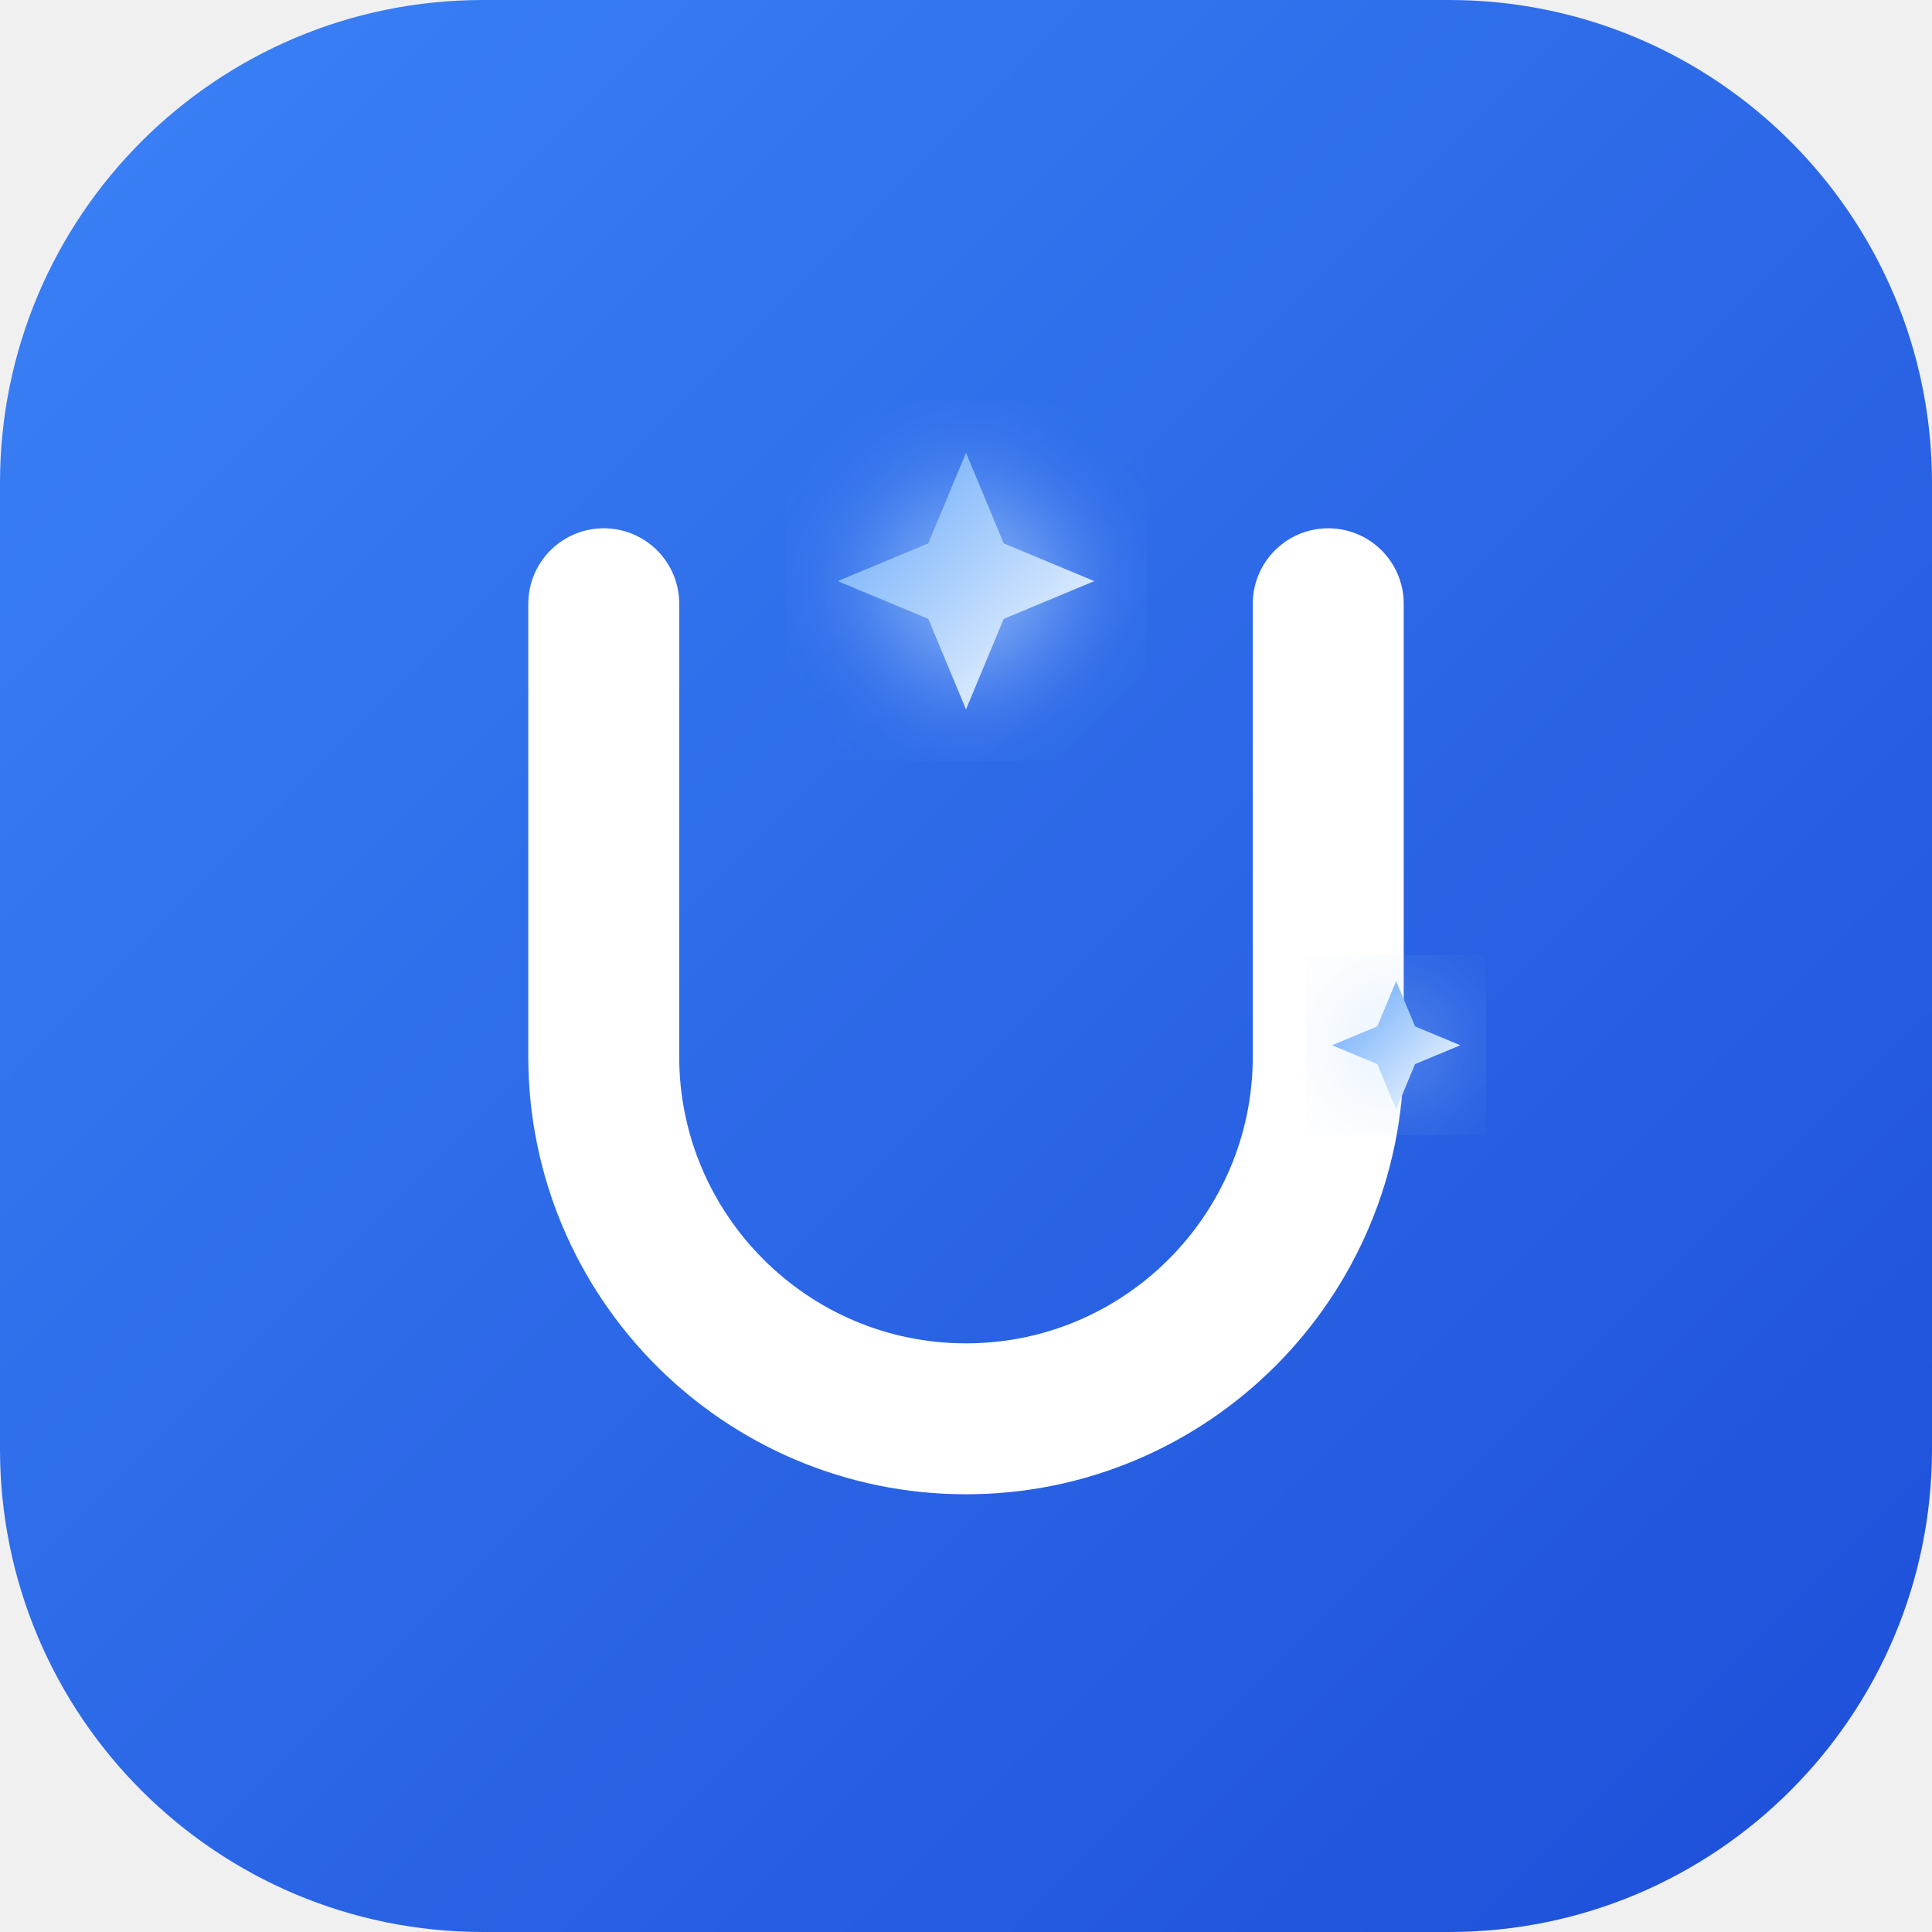
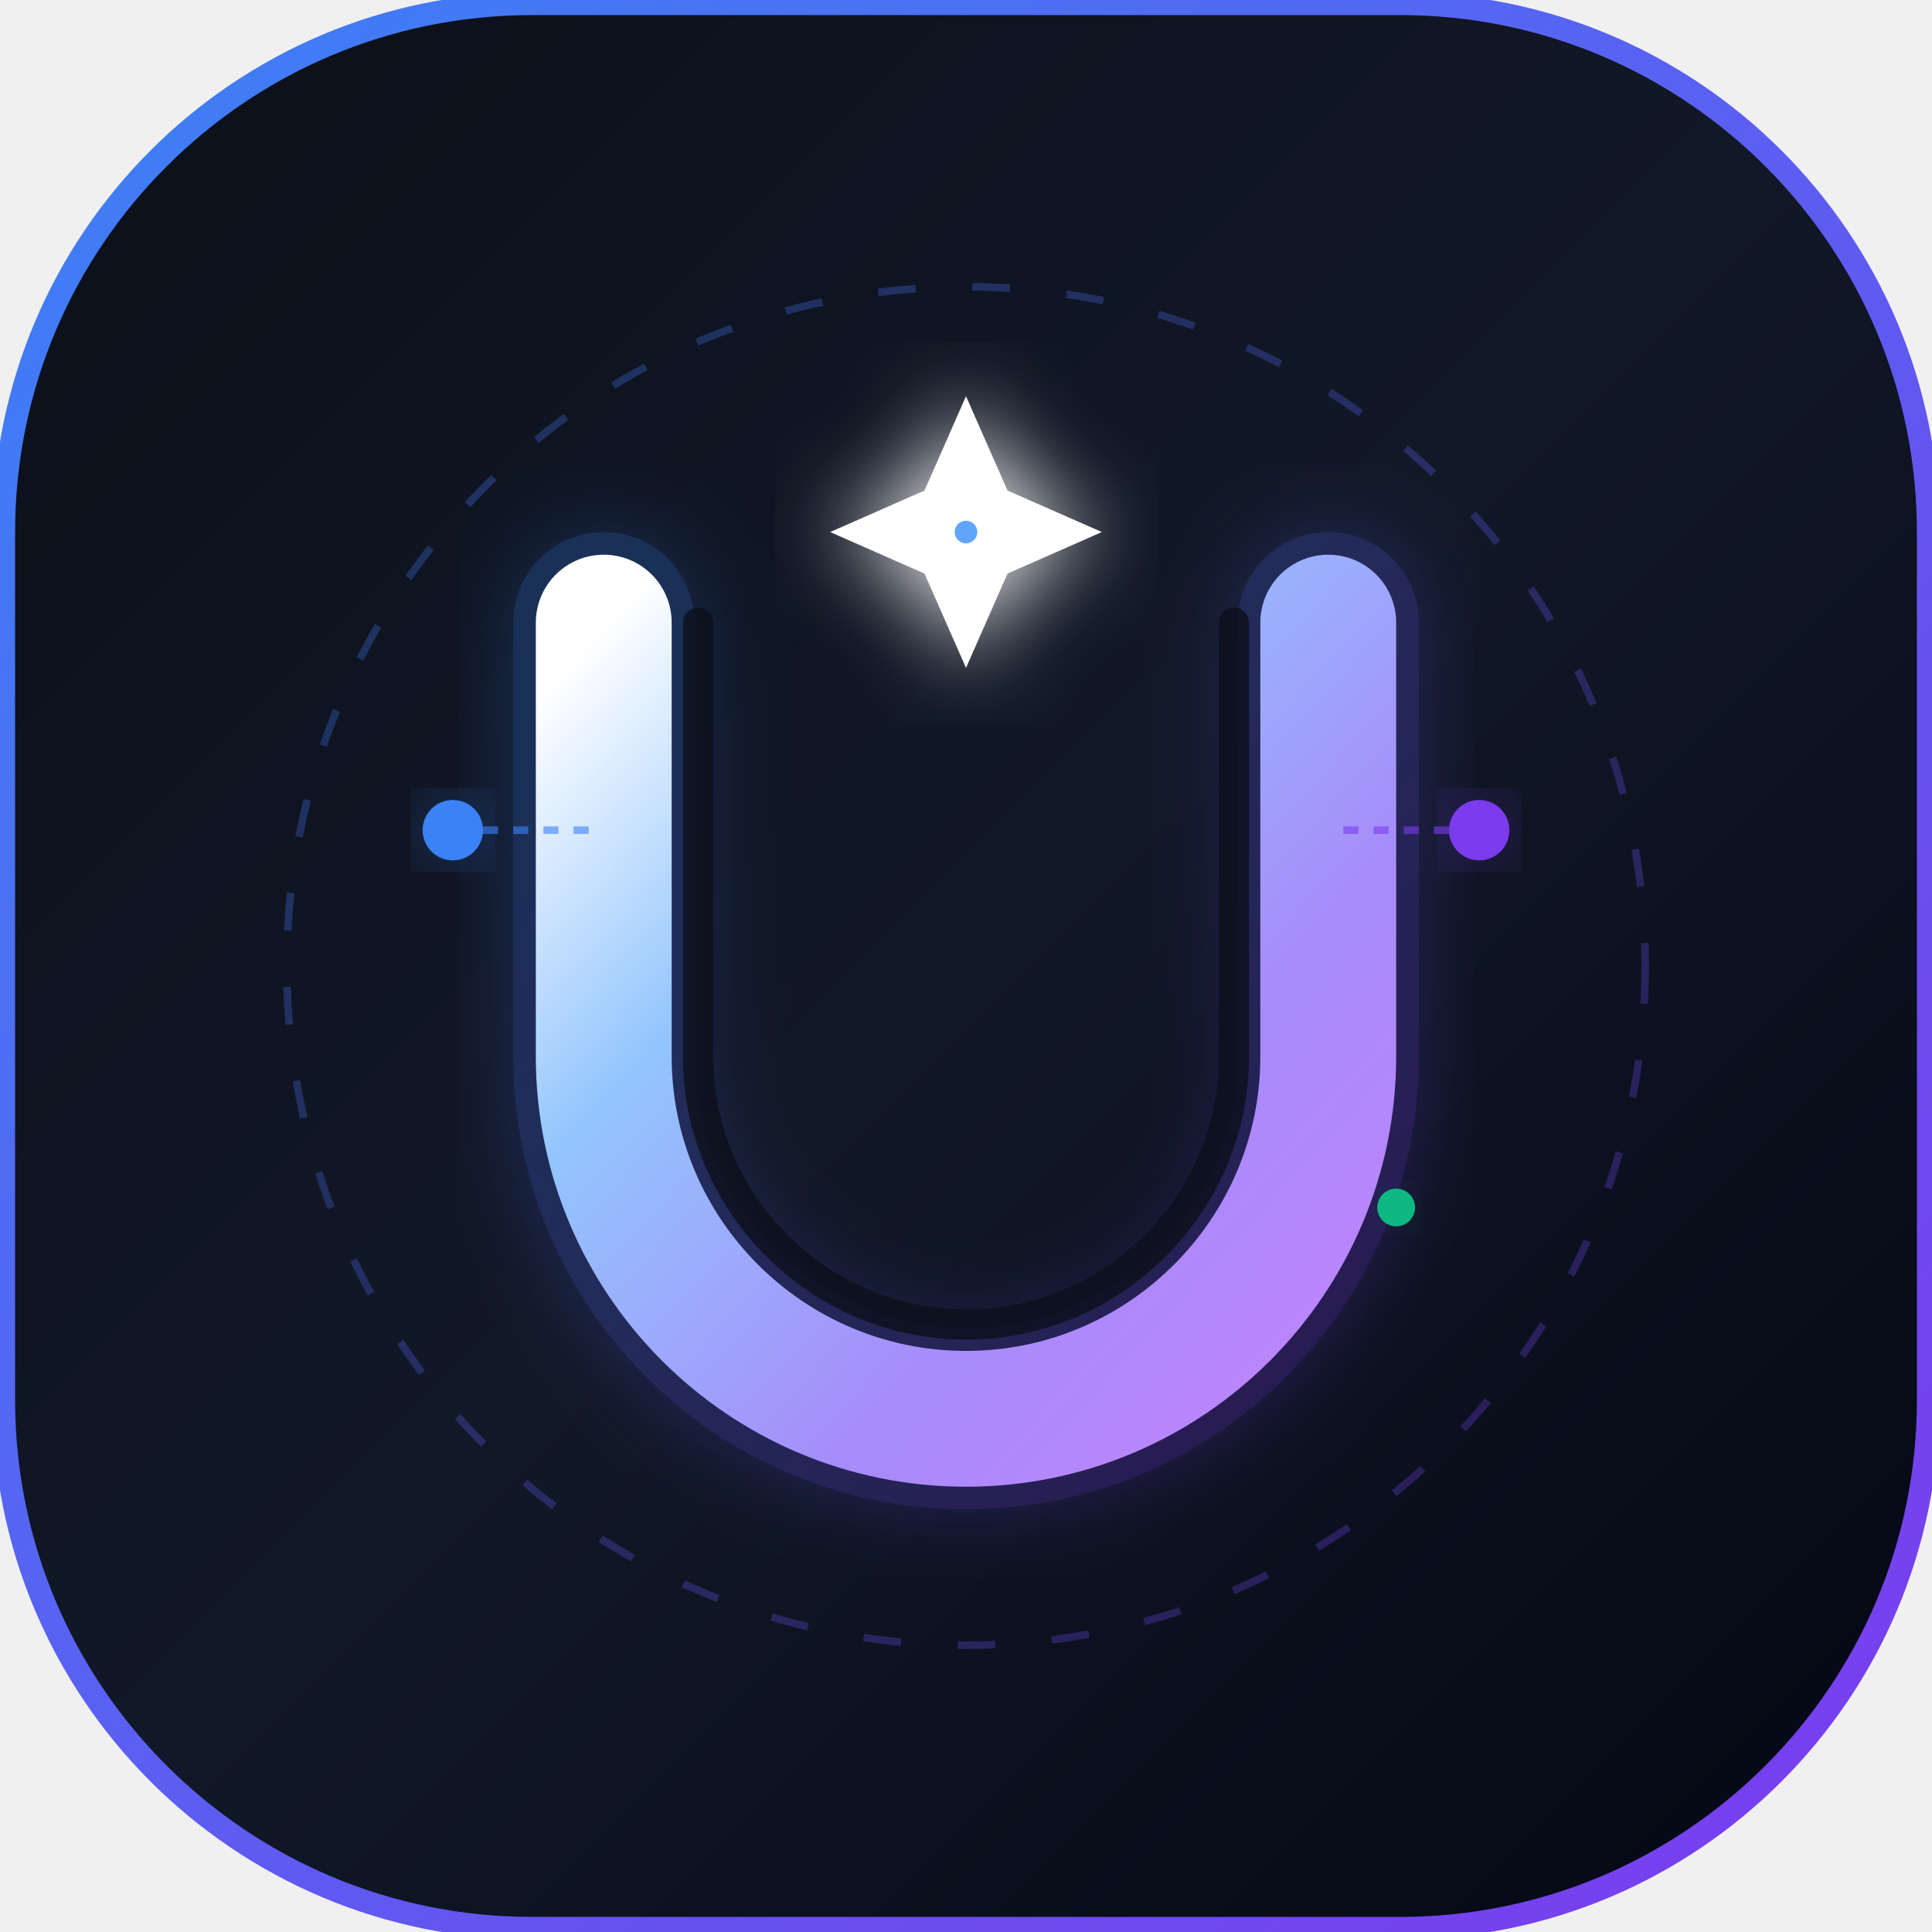
<svg xmlns="http://www.w3.org/2000/svg" viewBox="0 0 512 512" width="100%" height="100%">
  <defs>
    <linearGradient id="bg-grad" x1="0%" y1="0%" x2="100%" y2="100%">
+       <stop offset="0%" stop-color="#0b0f19" />
+       <stop offset="50%" stop-color="#111827" />
+       <stop offset="100%" stop-color="#030712" />
+     </linearGradient>
+     <linearGradient id="glow-grad" x1="0%" y1="0%" x2="100%" y2="100%">
      <stop offset="0%" stop-color="#3b82f6" />
-       <stop offset="100%" stop-color="#1d4ed8" />
+       <stop offset="100%" stop-color="#7c3aed" />
    </linearGradient>
-     <linearGradient id="spark-grad" x1="0%" y1="0%" x2="100%" y2="100%">
-       <stop offset="0%" stop-color="#60a5fa" />
-       <stop offset="100%" stop-color="#ffffff" />
+     <linearGradient id="metallic-u" x1="0%" y1="0%" x2="100%" y2="100%">
+       <stop offset="0%" stop-color="#ffffff" />
+       <stop offset="30%" stop-color="#93c5fd" />
+       <stop offset="70%" stop-color="#a78bfa" />
+       <stop offset="100%" stop-color="#c084fc" />
    </linearGradient>
-     <filter id="glow" x="-20%" y="-20%" width="140%" height="140%">
-       <feGaussianBlur stdDeviation="15" result="blur" />
-       <feComposite in="SourceGraphic" in2="blur" operator="over" />
+     <filter id="glow-filter" x="-20%" y="-20%" width="140%" height="140%">
+       <feGaussianBlur stdDeviation="12" result="blur" />
+       <feMerge>
+         <feMergeNode in="blur" />
+         <feMergeNode in="SourceGraphic" />
+       </feMerge>
    </filter>
  </defs>
-   <rect width="512" height="512" rx="128" fill="url(#bg-grad)" />
-   <path d="M160,160 L160,280 C160,332.8 202.9,376 256,376 C309.1,376 352,332.8 352,280 L352,160" fill="none" stroke="#ffffff" stroke-width="40" stroke-linecap="round" stroke-linejoin="round" />
-   <path d="M256,120 L266,144 L290,154 L266,164 L256,188 L246,164 L222,154 L246,144 Z" fill="url(#spark-grad)" filter="url(#glow)" />
-   <path d="M370,260 L375,272 L387,277 L375,282 L370,294 L365,282 L353,277 L365,272 Z" fill="url(#spark-grad)" filter="url(#glow)" />
+   <rect width="510" height="510" x="1" y="1" rx="140" fill="url(#bg-grad)" stroke="url(#glow-grad)" stroke-width="6" />
+   <circle cx="256" cy="256" r="180" fill="none" stroke="url(#glow-grad)" stroke-width="2" stroke-dasharray="10, 15" opacity="0.3" />
+   <path d="M160,165 L160,280 C160,332.8 202.9,376 256,376 C309.1,376 352,332.8 352,280 L352,165" fill="none" stroke="url(#glow-grad)" stroke-width="48" stroke-linecap="round" stroke-linejoin="round" opacity="0.25" filter="url(#glow-filter)" />
+   <path d="M160,165 L160,280 C160,332.8 202.9,376 256,376 C309.1,376 352,332.8 352,280 L352,165" fill="none" stroke="url(#metallic-u)" stroke-width="36" stroke-linecap="round" stroke-linejoin="round" />
+   <path d="M185,165 L185,280 C185,319 217,351 256,351 C295,351 327,319 327,280 L327,165" fill="none" stroke="#0b0f19" stroke-width="8" stroke-linecap="round" stroke-linejoin="round" opacity="0.8" />
+   <path d="M256,105 L267,130 L292,141 L267,152 L256,177 L245,152 L220,141 L245,130 Z" fill="#ffffff" filter="url(#glow-filter)" />
+   <circle cx="256" cy="141" r="3" fill="#60a5fa" />
+   <circle cx="120" cy="220" r="8" fill="#3b82f6" filter="url(#glow-filter)" />
+   <circle cx="392" cy="220" r="8" fill="#7c3aed" filter="url(#glow-filter)" />
+   <line x1="120" y1="220" x2="160" y2="220" stroke="#3b82f6" stroke-width="2" stroke-dasharray="4, 4" opacity="0.6" />
+   <line x1="392" y1="220" x2="352" y2="220" stroke="#7c3aed" stroke-width="2" stroke-dasharray="4, 4" opacity="0.6" />
+   <circle cx="370" cy="320" r="5" fill="#10b981" filter="url(#glow-filter)" />
</svg>
